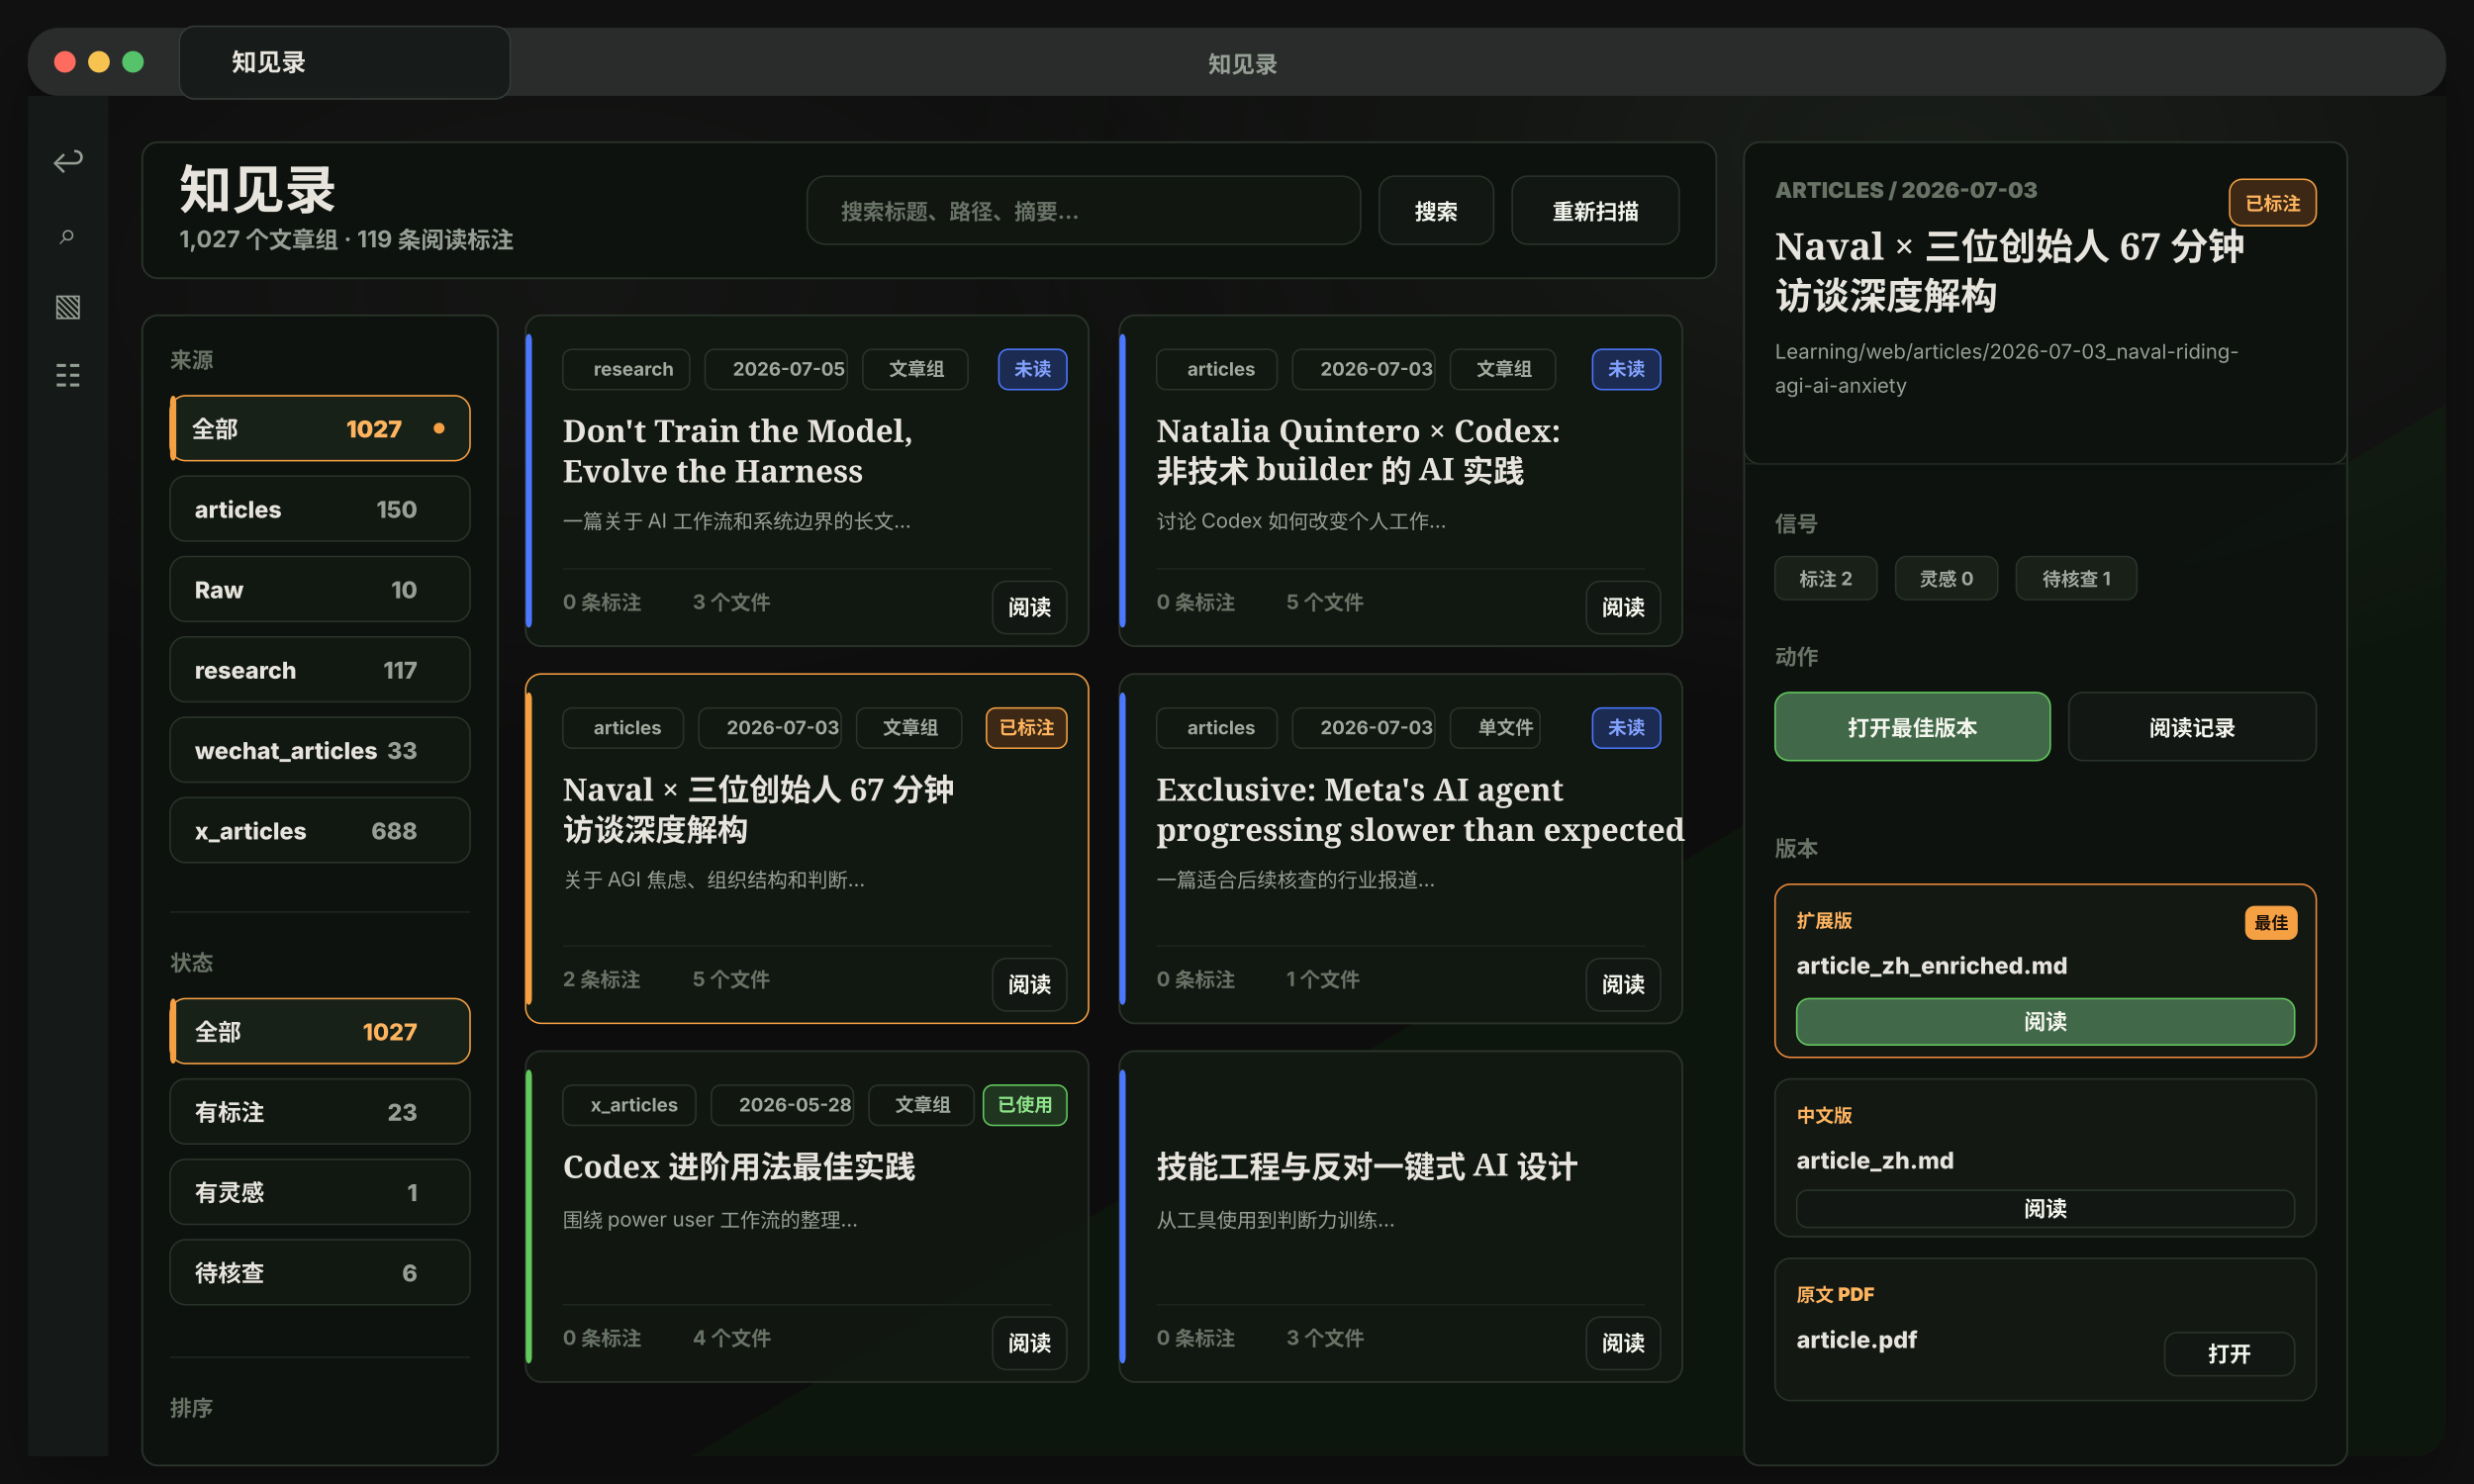
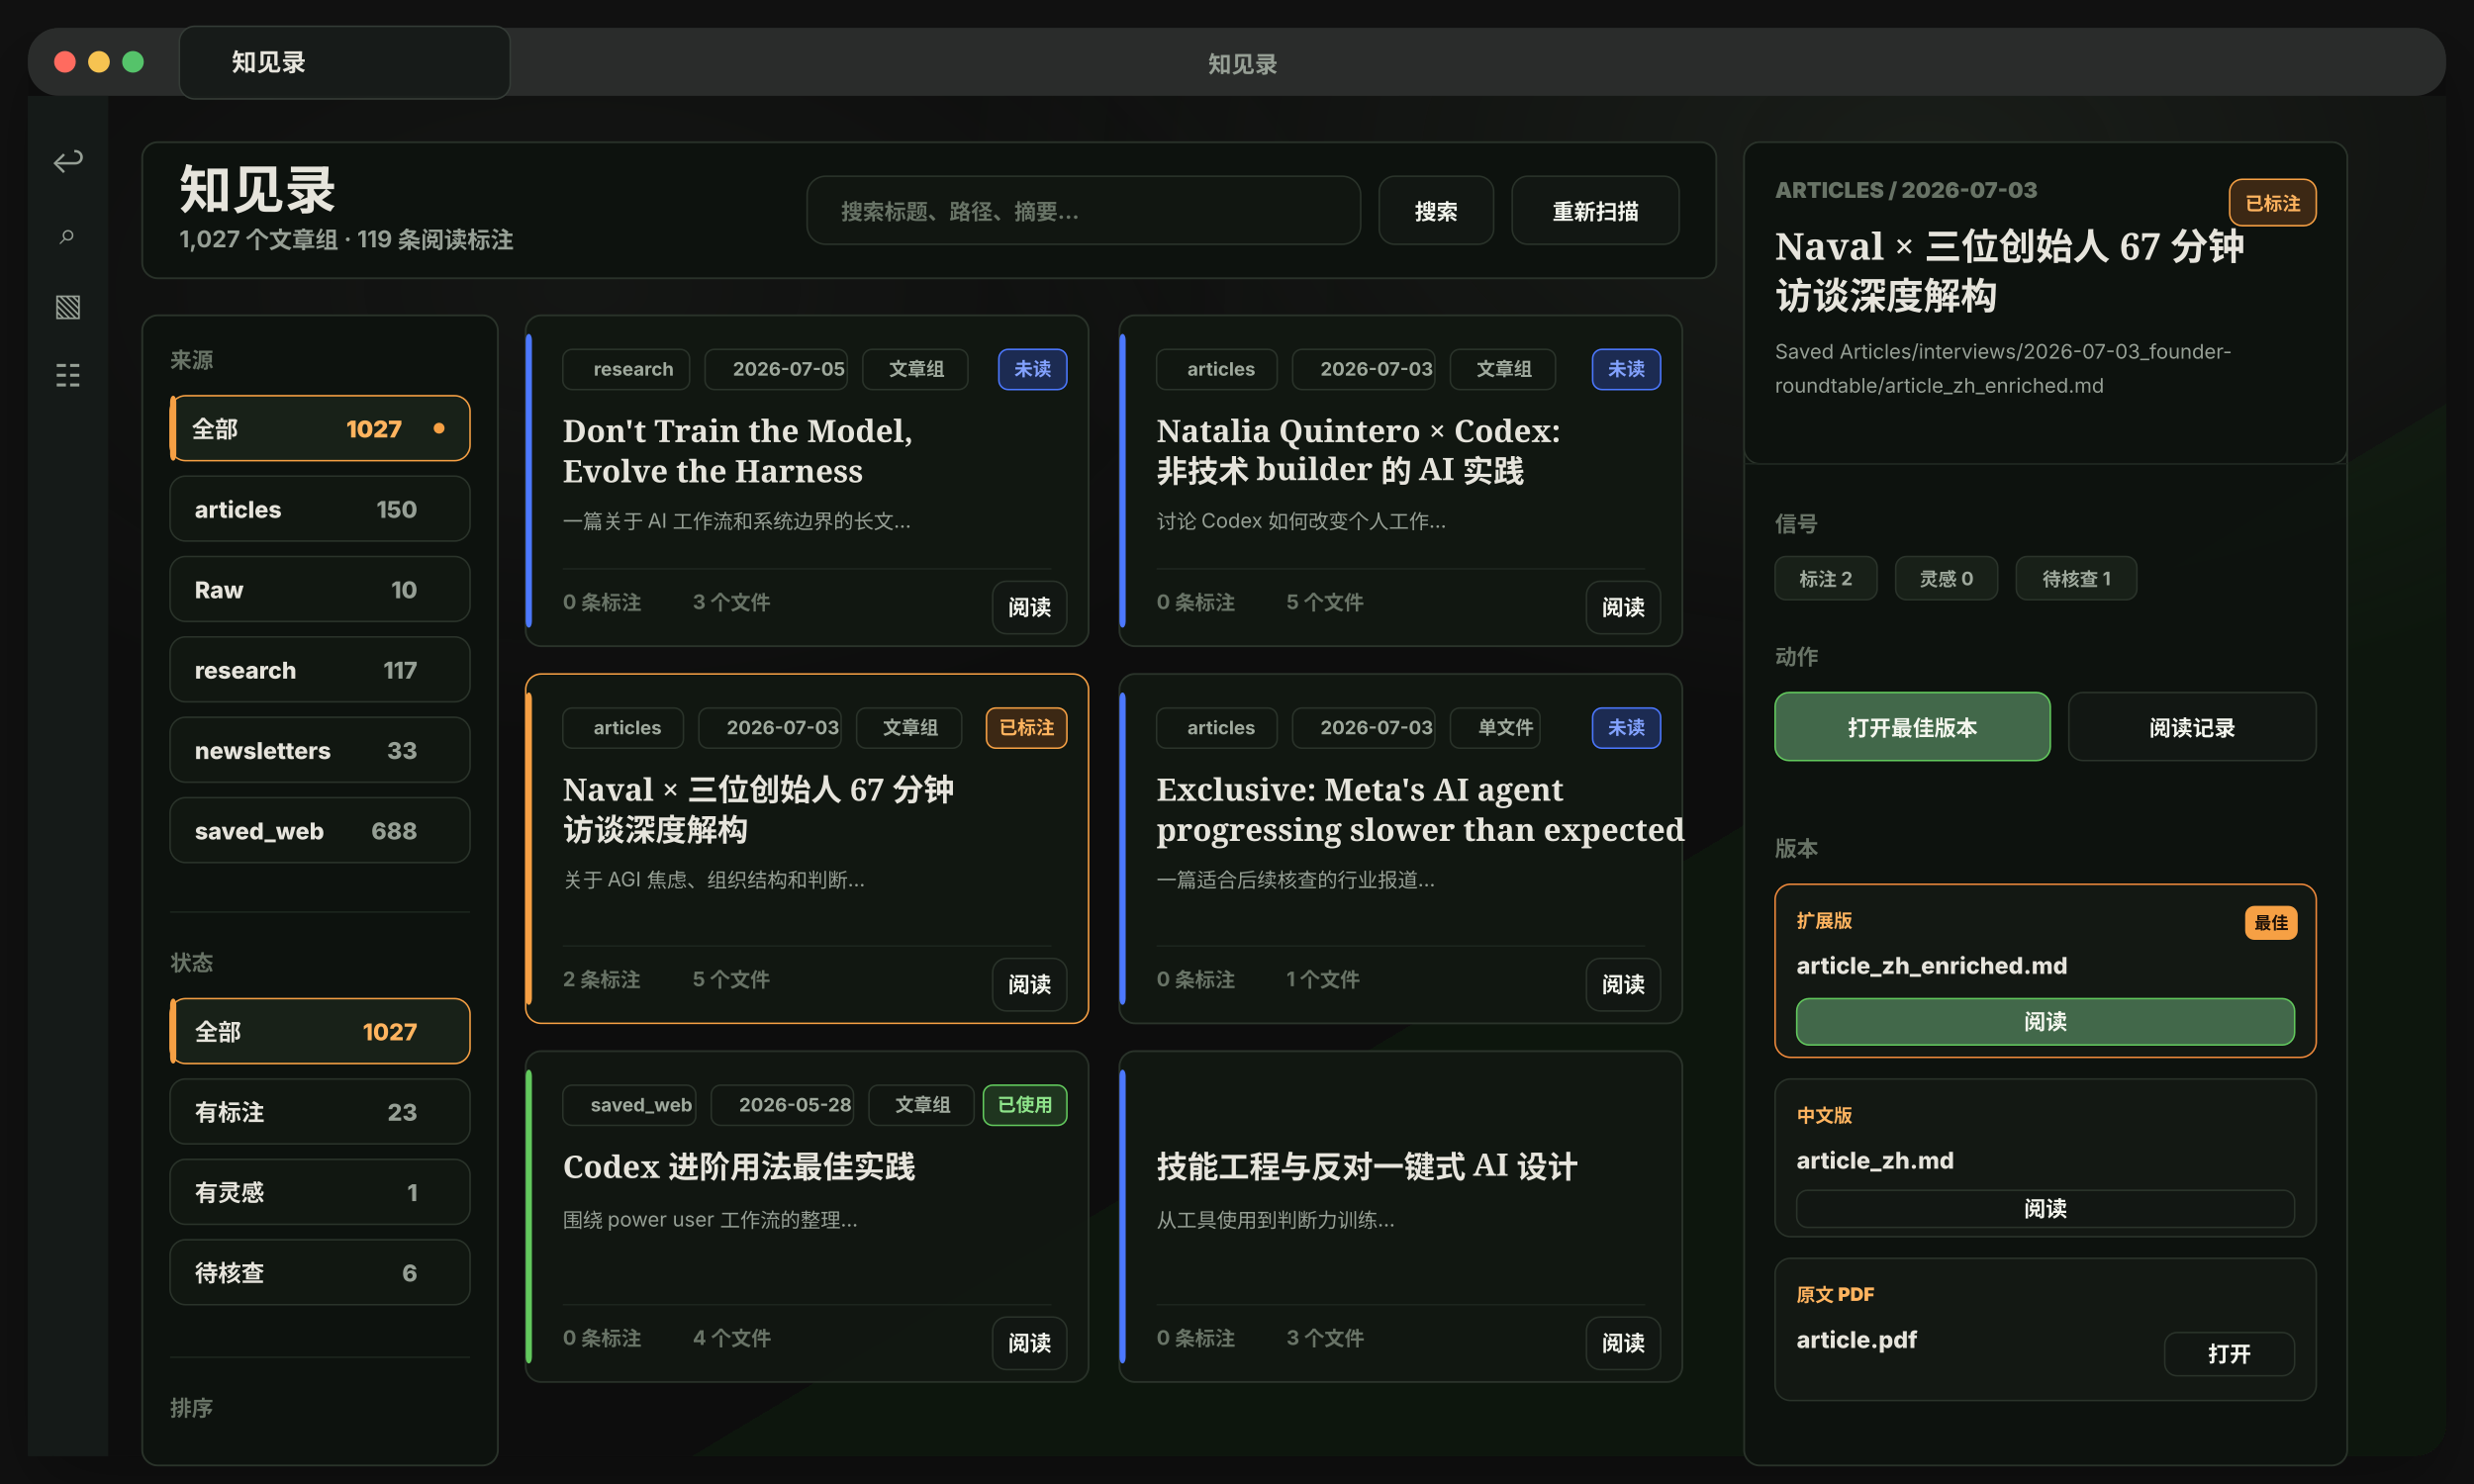
<svg xmlns="http://www.w3.org/2000/svg" width="1600" height="960" viewBox="0 0 1600 960" role="img" aria-label="Reading Capture article library demo screenshot">
  <defs>
    <linearGradient id="appBg" x1="0" y1="0" x2="1" y2="1">
      <stop offset="0" stop-color="#070907" />
      <stop offset=".55" stop-color="#0c100d" />
      <stop offset="1" stop-color="#111810" />
    </linearGradient>
    <radialGradient id="washA" cx="78%" cy="4%" r="42%">
      <stop offset="0" stop-color="#41523f" stop-opacity=".24" />
      <stop offset="1" stop-color="#41523f" stop-opacity="0" />
    </radialGradient>
    <radialGradient id="washB" cx="20%" cy="14%" r="34%">
      <stop offset="0" stop-color="#3a4539" stop-opacity=".16" />
      <stop offset="1" stop-color="#3a4539" stop-opacity="0" />
    </radialGradient>
    <filter id="shadow" x="-20%" y="-20%" width="140%" height="140%">
      <feDropShadow dx="0" dy="20" stdDeviation="26" flood-color="#000" flood-opacity=".34" />
    </filter>
    <style>
      .ui { font-family:-apple-system,BlinkMacSystemFont,"Segoe UI","PingFang SC",sans-serif; }
      .serif { font-family:"PingFang SC","Songti SC","Noto Serif SC",serif; }
      .ink { fill:#e6e4dc; }
      .muted { fill:#969f95; }
      .faint { fill:#687366; }
      .label { fill:#687366; font-size:14px; font-weight:850; letter-spacing:0; }
      .button { fill:#f4f6ee; font-size:14px; font-weight:850; }
      .chip { fill:#9fa99d; font-size:12px; font-weight:750; }
      .small { font-size:13px; }
      .panel { fill:#0d120e; stroke:#2a332a; stroke-width:1.2; }
      .card { fill:#111711; stroke:#2a332a; stroke-width:1.2; }
      .divider { stroke:#1d251e; stroke-width:1; }
    </style>
  </defs>
  <rect width="1600" height="960" fill="#111" />
  <rect x="18" y="18" width="1564" height="924" rx="20" fill="url(#appBg)" filter="url(#shadow)" />
  <rect x="18" y="18" width="1564" height="44" rx="20" fill="#2a2c2b" />
  <circle cx="42" cy="40" r="7" fill="#ff6b5f" />
  <circle cx="64" cy="40" r="7" fill="#f6c351" />
  <circle cx="86" cy="40" r="7" fill="#55c36a" />
  <rect x="116" y="17" width="214" height="47" rx="10" fill="#171b19" stroke="#343b36" />
  <text class="ui ink" x="150" y="46" font-size="16" font-weight="720">知见录</text>
  <text class="ui muted" x="804" y="47" font-size="15" font-weight="760" text-anchor="middle">知见录</text>
  <rect x="18" y="62" width="52" height="880" fill="#151a18" />
  <text class="ui muted" x="44" y="112" text-anchor="middle" font-size="20">↩</text>
  <text class="ui muted" x="44" y="158" text-anchor="middle" font-size="20">⌕</text>
  <text class="ui muted" x="44" y="204" text-anchor="middle" font-size="20">▧</text>
  <text class="ui muted" x="44" y="250" text-anchor="middle" font-size="20">☷</text>
  <rect x="70" y="62" width="1512" height="880" fill="url(#washA)" />
  <rect x="70" y="62" width="1512" height="880" fill="url(#washB)" />
  <g transform="translate(92 92)">
    <g id="primary">
      <rect class="panel" x="0" y="0" width="1018" height="88" rx="10" fill="#0d120e" opacity=".96" />
      <text class="serif ink" x="24" y="43" font-size="34" font-weight="850">知见录</text>
      <text class="ui muted" x="24" y="68" font-size="15" font-weight="700">1,027 个文章组 · 119 条阅读标注</text>
      <rect x="430" y="22" width="358" height="44" rx="12" fill="#111611" stroke="#2a332a" />
      <text class="ui faint" x="452" y="50" font-size="14" font-weight="650">搜索标题、路径、摘要...</text>
      <rect x="800" y="22" width="74" height="44" rx="10" fill="#121713" stroke="#2a332a" />
      <text class="ui button" x="837" y="50" text-anchor="middle">搜索</text>
      <rect x="886" y="22" width="108" height="44" rx="10" fill="#121713" stroke="#2a332a" />
      <text class="ui button" x="940" y="50" text-anchor="middle">重新扫描</text>
      <g transform="translate(0 112)">
        <rect class="panel" x="0" y="0" width="230" height="744" rx="10" />
        <text class="ui label" x="18" y="34">来源</text>
        <g transform="translate(18 52)">
          <rect x="0" y="0" width="194" height="42" rx="10" fill="#182118" stroke="#f6a044" />
          <rect x="0" y="0" width="4" height="42" rx="4" fill="#f6a044" />
          <text class="ui ink" x="14" y="27" font-size="15" font-weight="850">全部</text>
          <text class="ui" x="150" y="27" fill="#ffb45f" font-size="15" font-weight="850" text-anchor="end">1027</text>
          <circle cx="174" cy="21" r="3.5" fill="#f6a044" />
        </g>
        <g class="ui" font-size="15" font-weight="780">
          <rect x="18" y="104" width="194" height="42" rx="10" fill="#111711" stroke="#2a332a" />
          <text class="ink" x="34" y="131">articles</text>
          <text class="muted" x="178" y="131" text-anchor="end">150</text>
          <rect x="18" y="156" width="194" height="42" rx="10" fill="#111711" stroke="#2a332a" />
          <text class="ink" x="34" y="183">Raw</text>
          <text class="muted" x="178" y="183" text-anchor="end">10</text>
          <rect x="18" y="208" width="194" height="42" rx="10" fill="#111711" stroke="#2a332a" />
          <text class="ink" x="34" y="235">research</text>
          <text class="muted" x="178" y="235" text-anchor="end">117</text>
          <rect x="18" y="260" width="194" height="42" rx="10" fill="#111711" stroke="#2a332a" />
-           <text class="ink" x="34" y="287">wechat_articles</text>
+           <text class="ink" x="34" y="287">newsletters</text>
          <text class="muted" x="178" y="287" text-anchor="end">33</text>
          <rect x="18" y="312" width="194" height="42" rx="10" fill="#111711" stroke="#2a332a" />
-           <text class="ink" x="34" y="339">x_articles</text>
+           <text class="ink" x="34" y="339">saved_web</text>
          <text class="muted" x="178" y="339" text-anchor="end">688</text>
        </g>
        <line class="divider" x1="18" y1="386" x2="212" y2="386" />
        <text class="ui label" x="18" y="424">状态</text>
        <g class="ui" font-size="15" font-weight="780">
          <rect x="18" y="442" width="194" height="42" rx="10" fill="#182118" stroke="#f6a044" />
          <rect x="18" y="442" width="4" height="42" rx="4" fill="#f6a044" />
          <text class="ink" x="34" y="469">全部</text>
          <text x="178" y="469" fill="#ffb45f" text-anchor="end">1027</text>
          <rect x="18" y="494" width="194" height="42" rx="10" fill="#111711" stroke="#2a332a" />
          <text class="ink" x="34" y="521">有标注</text>
          <text class="muted" x="178" y="521" text-anchor="end">23</text>
          <rect x="18" y="546" width="194" height="42" rx="10" fill="#111711" stroke="#2a332a" />
          <text class="ink" x="34" y="573">有灵感</text>
          <text class="muted" x="178" y="573" text-anchor="end">1</text>
          <rect x="18" y="598" width="194" height="42" rx="10" fill="#111711" stroke="#2a332a" />
          <text class="ink" x="34" y="625">待核查</text>
          <text class="muted" x="178" y="625" text-anchor="end">6</text>
        </g>
        <line class="divider" x1="18" y1="674" x2="212" y2="674" />
        <text class="ui label" x="18" y="712">排序</text>
      </g>
      <g transform="translate(248 112)">
        <g transform="translate(0 0)">
          <rect class="card" width="364" height="214" rx="10" />
          <rect x="0" y="12" width="4" height="190" rx="4" fill="#4c78ff" />
          <rect x="24" y="22" width="82" height="26" rx="6" fill="transparent" stroke="#2a332a" />
          <text class="ui chip" x="44" y="39">research</text>
          <rect x="116" y="22" width="92" height="26" rx="6" fill="transparent" stroke="#2a332a" />
          <text class="ui chip" x="134" y="39">2026-07-05</text>
          <rect x="218" y="22" width="68" height="26" rx="6" fill="transparent" stroke="#2a332a" />
          <text class="ui chip" x="235" y="39">文章组</text>
          <rect x="306" y="22" width="44" height="26" rx="6" fill="#1c2b52" stroke="#4c78ff" />
          <text class="ui" x="328" y="39" fill="#83a2ff" font-size="12" font-weight="850" text-anchor="middle">未读</text>
          <text class="serif ink" x="24" y="82" font-size="20" font-weight="850">Don't Train the Model,</text>
          <text class="serif ink" x="24" y="108" font-size="20" font-weight="850">Evolve the Harness</text>
          <text class="ui muted" x="24" y="138" font-size="13">一篇关于 AI 工作流和系统边界的长文...</text>
          <line class="divider" x1="24" y1="164" x2="340" y2="164" />
          <text class="ui faint" x="24" y="190" font-size="13" font-weight="700">0 条标注</text>
          <text class="ui faint" x="108" y="190" font-size="13" font-weight="700">3 个文件</text>
          <rect x="302" y="172" width="48" height="34" rx="9" fill="#121713" stroke="#2a332a" />
          <text class="ui button" x="326" y="194" text-anchor="middle">阅读</text>
        </g>
        <g transform="translate(384 0)">
          <rect class="card" width="364" height="214" rx="10" />
          <rect x="0" y="12" width="4" height="190" rx="4" fill="#4c78ff" />
          <rect x="24" y="22" width="78" height="26" rx="6" fill="transparent" stroke="#2a332a" />
          <text class="ui chip" x="44" y="39">articles</text>
          <rect x="112" y="22" width="92" height="26" rx="6" fill="transparent" stroke="#2a332a" />
          <text class="ui chip" x="130" y="39">2026-07-03</text>
          <rect x="214" y="22" width="68" height="26" rx="6" fill="transparent" stroke="#2a332a" />
          <text class="ui chip" x="231" y="39">文章组</text>
          <rect x="306" y="22" width="44" height="26" rx="6" fill="#1c2b52" stroke="#4c78ff" />
          <text class="ui" x="328" y="39" fill="#83a2ff" font-size="12" font-weight="850" text-anchor="middle">未读</text>
          <text class="serif ink" x="24" y="82" font-size="20" font-weight="850">Natalia Quintero × Codex:</text>
          <text class="serif ink" x="24" y="108" font-size="20" font-weight="850">非技术 builder 的 AI 实践</text>
          <text class="ui muted" x="24" y="138" font-size="13">讨论 Codex 如何改变个人工作...</text>
          <line class="divider" x1="24" y1="164" x2="340" y2="164" />
          <text class="ui faint" x="24" y="190" font-size="13" font-weight="700">0 条标注</text>
          <text class="ui faint" x="108" y="190" font-size="13" font-weight="700">5 个文件</text>
          <rect x="302" y="172" width="48" height="34" rx="9" fill="#121713" stroke="#2a332a" />
          <text class="ui button" x="326" y="194" text-anchor="middle">阅读</text>
        </g>
        <g transform="translate(0 232)">
          <rect width="364" height="226" rx="10" fill="#111711" stroke="#f6a044" />
          <rect x="0" y="12" width="4" height="202" rx="4" fill="#f6a044" />
          <rect x="24" y="22" width="78" height="26" rx="6" fill="transparent" stroke="#2a332a" />
          <text class="ui chip" x="44" y="39">articles</text>
          <rect x="112" y="22" width="92" height="26" rx="6" fill="transparent" stroke="#2a332a" />
          <text class="ui chip" x="130" y="39">2026-07-03</text>
          <rect x="214" y="22" width="68" height="26" rx="6" fill="transparent" stroke="#2a332a" />
          <text class="ui chip" x="231" y="39">文章组</text>
          <rect x="298" y="22" width="52" height="26" rx="6" fill="#3c2814" stroke="#f6a044" />
          <text class="ui" x="324" y="39" fill="#ffb45f" font-size="12" font-weight="850" text-anchor="middle">已标注</text>
          <text class="serif ink" x="24" y="82" font-size="20" font-weight="850">Naval × 三位创始人 67 分钟</text>
          <text class="serif ink" x="24" y="108" font-size="20" font-weight="850">访谈深度解构</text>
          <text class="ui muted" x="24" y="138" font-size="13">关于 AGI 焦虑、组织结构和判断...</text>
          <line class="divider" x1="24" y1="176" x2="340" y2="176" />
          <text class="ui faint" x="24" y="202" font-size="13" font-weight="700">2 条标注</text>
          <text class="ui faint" x="108" y="202" font-size="13" font-weight="700">5 个文件</text>
          <rect x="302" y="184" width="48" height="34" rx="9" fill="#121713" stroke="#2a332a" />
          <text class="ui button" x="326" y="206" text-anchor="middle">阅读</text>
        </g>
        <g transform="translate(384 232)">
          <rect class="card" width="364" height="226" rx="10" />
          <rect x="0" y="12" width="4" height="202" rx="4" fill="#4c78ff" />
          <rect x="24" y="22" width="78" height="26" rx="6" fill="transparent" stroke="#2a332a" />
          <text class="ui chip" x="44" y="39">articles</text>
          <rect x="112" y="22" width="92" height="26" rx="6" fill="transparent" stroke="#2a332a" />
          <text class="ui chip" x="130" y="39">2026-07-03</text>
          <rect x="214" y="22" width="58" height="26" rx="6" fill="transparent" stroke="#2a332a" />
          <text class="ui chip" x="232" y="39">单文件</text>
          <rect x="306" y="22" width="44" height="26" rx="6" fill="#1c2b52" stroke="#4c78ff" />
          <text class="ui" x="328" y="39" fill="#83a2ff" font-size="12" font-weight="850" text-anchor="middle">未读</text>
          <text class="serif ink" x="24" y="82" font-size="20" font-weight="850">Exclusive: Meta's AI agent</text>
          <text class="serif ink" x="24" y="108" font-size="20" font-weight="850">progressing slower than expected</text>
          <text class="ui muted" x="24" y="138" font-size="13">一篇适合后续核查的行业报道...</text>
          <line class="divider" x1="24" y1="176" x2="340" y2="176" />
          <text class="ui faint" x="24" y="202" font-size="13" font-weight="700">0 条标注</text>
          <text class="ui faint" x="108" y="202" font-size="13" font-weight="700">1 个文件</text>
          <rect x="302" y="184" width="48" height="34" rx="9" fill="#121713" stroke="#2a332a" />
          <text class="ui button" x="326" y="206" text-anchor="middle">阅读</text>
        </g>
        <g transform="translate(0 476)">
          <rect class="card" width="364" height="214" rx="10" opacity=".92" />
          <rect x="0" y="12" width="4" height="190" rx="4" fill="#62c95d" />
          <rect x="24" y="22" width="86" height="26" rx="6" fill="transparent" stroke="#2a332a" />
-           <text class="ui chip" x="42" y="39">x_articles</text>
+           <text class="ui chip" x="42" y="39">saved_web</text>
          <rect x="120" y="22" width="92" height="26" rx="6" fill="transparent" stroke="#2a332a" />
          <text class="ui chip" x="138" y="39">2026-05-28</text>
          <rect x="222" y="22" width="68" height="26" rx="6" fill="transparent" stroke="#2a332a" />
          <text class="ui chip" x="239" y="39">文章组</text>
          <rect x="296" y="22" width="54" height="26" rx="6" fill="#1f351f" stroke="#62c95d" />
          <text class="ui" x="323" y="39" fill="#8ee48a" font-size="12" font-weight="850" text-anchor="middle">已使用</text>
          <text class="serif ink" x="24" y="82" font-size="20" font-weight="850">Codex 进阶用法最佳实践</text>
          <text class="ui muted" x="24" y="114" font-size="13">围绕 power user 工作流的整理...</text>
          <line class="divider" x1="24" y1="164" x2="340" y2="164" />
          <text class="ui faint" x="24" y="190" font-size="13" font-weight="700">0 条标注</text>
          <text class="ui faint" x="108" y="190" font-size="13" font-weight="700">4 个文件</text>
          <rect x="302" y="172" width="48" height="34" rx="9" fill="#121713" stroke="#2a332a" />
          <text class="ui button" x="326" y="194" text-anchor="middle">阅读</text>
        </g>
        <g transform="translate(384 476)">
          <rect class="card" width="364" height="214" rx="10" />
          <rect x="0" y="12" width="4" height="190" rx="4" fill="#4c78ff" />
          <text class="serif ink" x="24" y="82" font-size="20" font-weight="850">技能工程与反对一键式 AI 设计</text>
          <text class="ui muted" x="24" y="114" font-size="13">从工具使用到判断力训练...</text>
          <line class="divider" x1="24" y1="164" x2="340" y2="164" />
          <text class="ui faint" x="24" y="190" font-size="13" font-weight="700">0 条标注</text>
          <text class="ui faint" x="108" y="190" font-size="13" font-weight="700">3 个文件</text>
          <rect x="302" y="172" width="48" height="34" rx="9" fill="#121713" stroke="#2a332a" />
          <text class="ui button" x="326" y="194" text-anchor="middle">阅读</text>
        </g>
      </g>
    </g>
    <g id="detail" transform="translate(1036 0)">
      <rect class="panel" x="0" y="0" width="390" height="856" rx="10" fill="#0d120e" opacity=".98" />
      <rect x="0" y="0" width="390" height="208" rx="10" fill="#0d120e" stroke="#2a332a" />
      <text class="ui label" x="20" y="36">ARTICLES / 2026-07-03</text>
      <text class="serif ink" x="20" y="76" font-size="24" font-weight="850">Naval × 三位创始人 67 分钟</text>
      <text class="serif ink" x="20" y="108" font-size="24" font-weight="850">访谈深度解构</text>
      <rect x="314" y="24" width="56" height="30" rx="8" fill="#3c2814" stroke="#f6a044" />
      <text class="ui" x="342" y="44" fill="#ffb45f" font-size="12" font-weight="850" text-anchor="middle">已标注</text>
-       <text class="ui muted" x="20" y="140" font-size="13">Learning/web/articles/2026-07-03_naval-riding-</text>
-       <text class="ui muted" x="20" y="162" font-size="13">agi-ai-anxiety</text>
+       <text class="ui muted" x="20" y="140" font-size="13">Saved Articles/interviews/2026-07-03_founder-</text>
+       <text class="ui muted" x="20" y="162" font-size="13">roundtable/article_zh_enriched.md</text>
      <line class="divider" x1="0" y1="208" x2="390" y2="208" />
      <text class="ui label" x="20" y="252">信号</text>
      <g transform="translate(20 268)">
        <rect x="0" y="0" width="66" height="28" rx="7" fill="#182018" stroke="#2a332a" />
        <text class="ui chip" x="33" y="19" text-anchor="middle">标注 2</text>
        <rect x="78" y="0" width="66" height="28" rx="7" fill="#182018" stroke="#2a332a" />
        <text class="ui chip" x="111" y="19" text-anchor="middle">灵感 0</text>
        <rect x="156" y="0" width="78" height="28" rx="7" fill="#182018" stroke="#2a332a" />
        <text class="ui chip" x="195" y="19" text-anchor="middle">待核查 1</text>
      </g>
      <text class="ui label" x="20" y="338">动作</text>
      <rect x="20" y="356" width="178" height="44" rx="9" fill="#42684a" stroke="#62c95d" />
      <text class="ui button" x="109" y="384" text-anchor="middle">打开最佳版本</text>
      <rect x="210" y="356" width="160" height="44" rx="9" fill="#121713" stroke="#2a332a" />
      <text class="ui button" x="290" y="384" text-anchor="middle">阅读记录</text>
      <text class="ui label" x="20" y="462">版本</text>
      <g transform="translate(20 480)">
        <rect width="350" height="112" rx="10" fill="#131813" stroke="#f08a3c" />
        <text class="ui" x="14" y="28" fill="#ffb45f" font-size="12" font-weight="850">扩展版</text>
        <rect x="304" y="14" width="34" height="22" rx="6" fill="#f6a044" />
        <text class="ui" x="321" y="29" fill="#1c1008" font-size="11" font-weight="850" text-anchor="middle">最佳</text>
        <text class="ui ink" x="14" y="58" font-size="15" font-weight="800">article_zh_enriched.md</text>
        <rect x="14" y="74" width="322" height="30" rx="8" fill="#42684a" stroke="#62c95d" />
        <text class="ui button" x="175" y="94" text-anchor="middle">阅读</text>
      </g>
      <g transform="translate(20 606)">
        <rect width="350" height="102" rx="10" fill="#131813" stroke="#2a332a" />
        <text class="ui" x="14" y="28" fill="#ffb45f" font-size="12" font-weight="850">中文版</text>
        <text class="ui ink" x="14" y="58" font-size="15" font-weight="800">article_zh.md</text>
        <rect x="14" y="72" width="322" height="24" rx="7" fill="#121713" stroke="#2a332a" />
        <text class="ui button" x="175" y="89" font-size="12" text-anchor="middle">阅读</text>
      </g>
      <g transform="translate(20 722)">
        <rect width="350" height="92" rx="10" fill="#131813" stroke="#2a332a" />
        <text class="ui" x="14" y="28" fill="#ffb45f" font-size="12" font-weight="850">原文 PDF</text>
        <text class="ui ink" x="14" y="58" font-size="15" font-weight="800">article.pdf</text>
        <rect x="252" y="48" width="84" height="28" rx="8" fill="#121713" stroke="#2a332a" />
        <text class="ui button" x="294" y="67" font-size="12" text-anchor="middle">打开</text>
      </g>
    </g>
  </g>
</svg>
